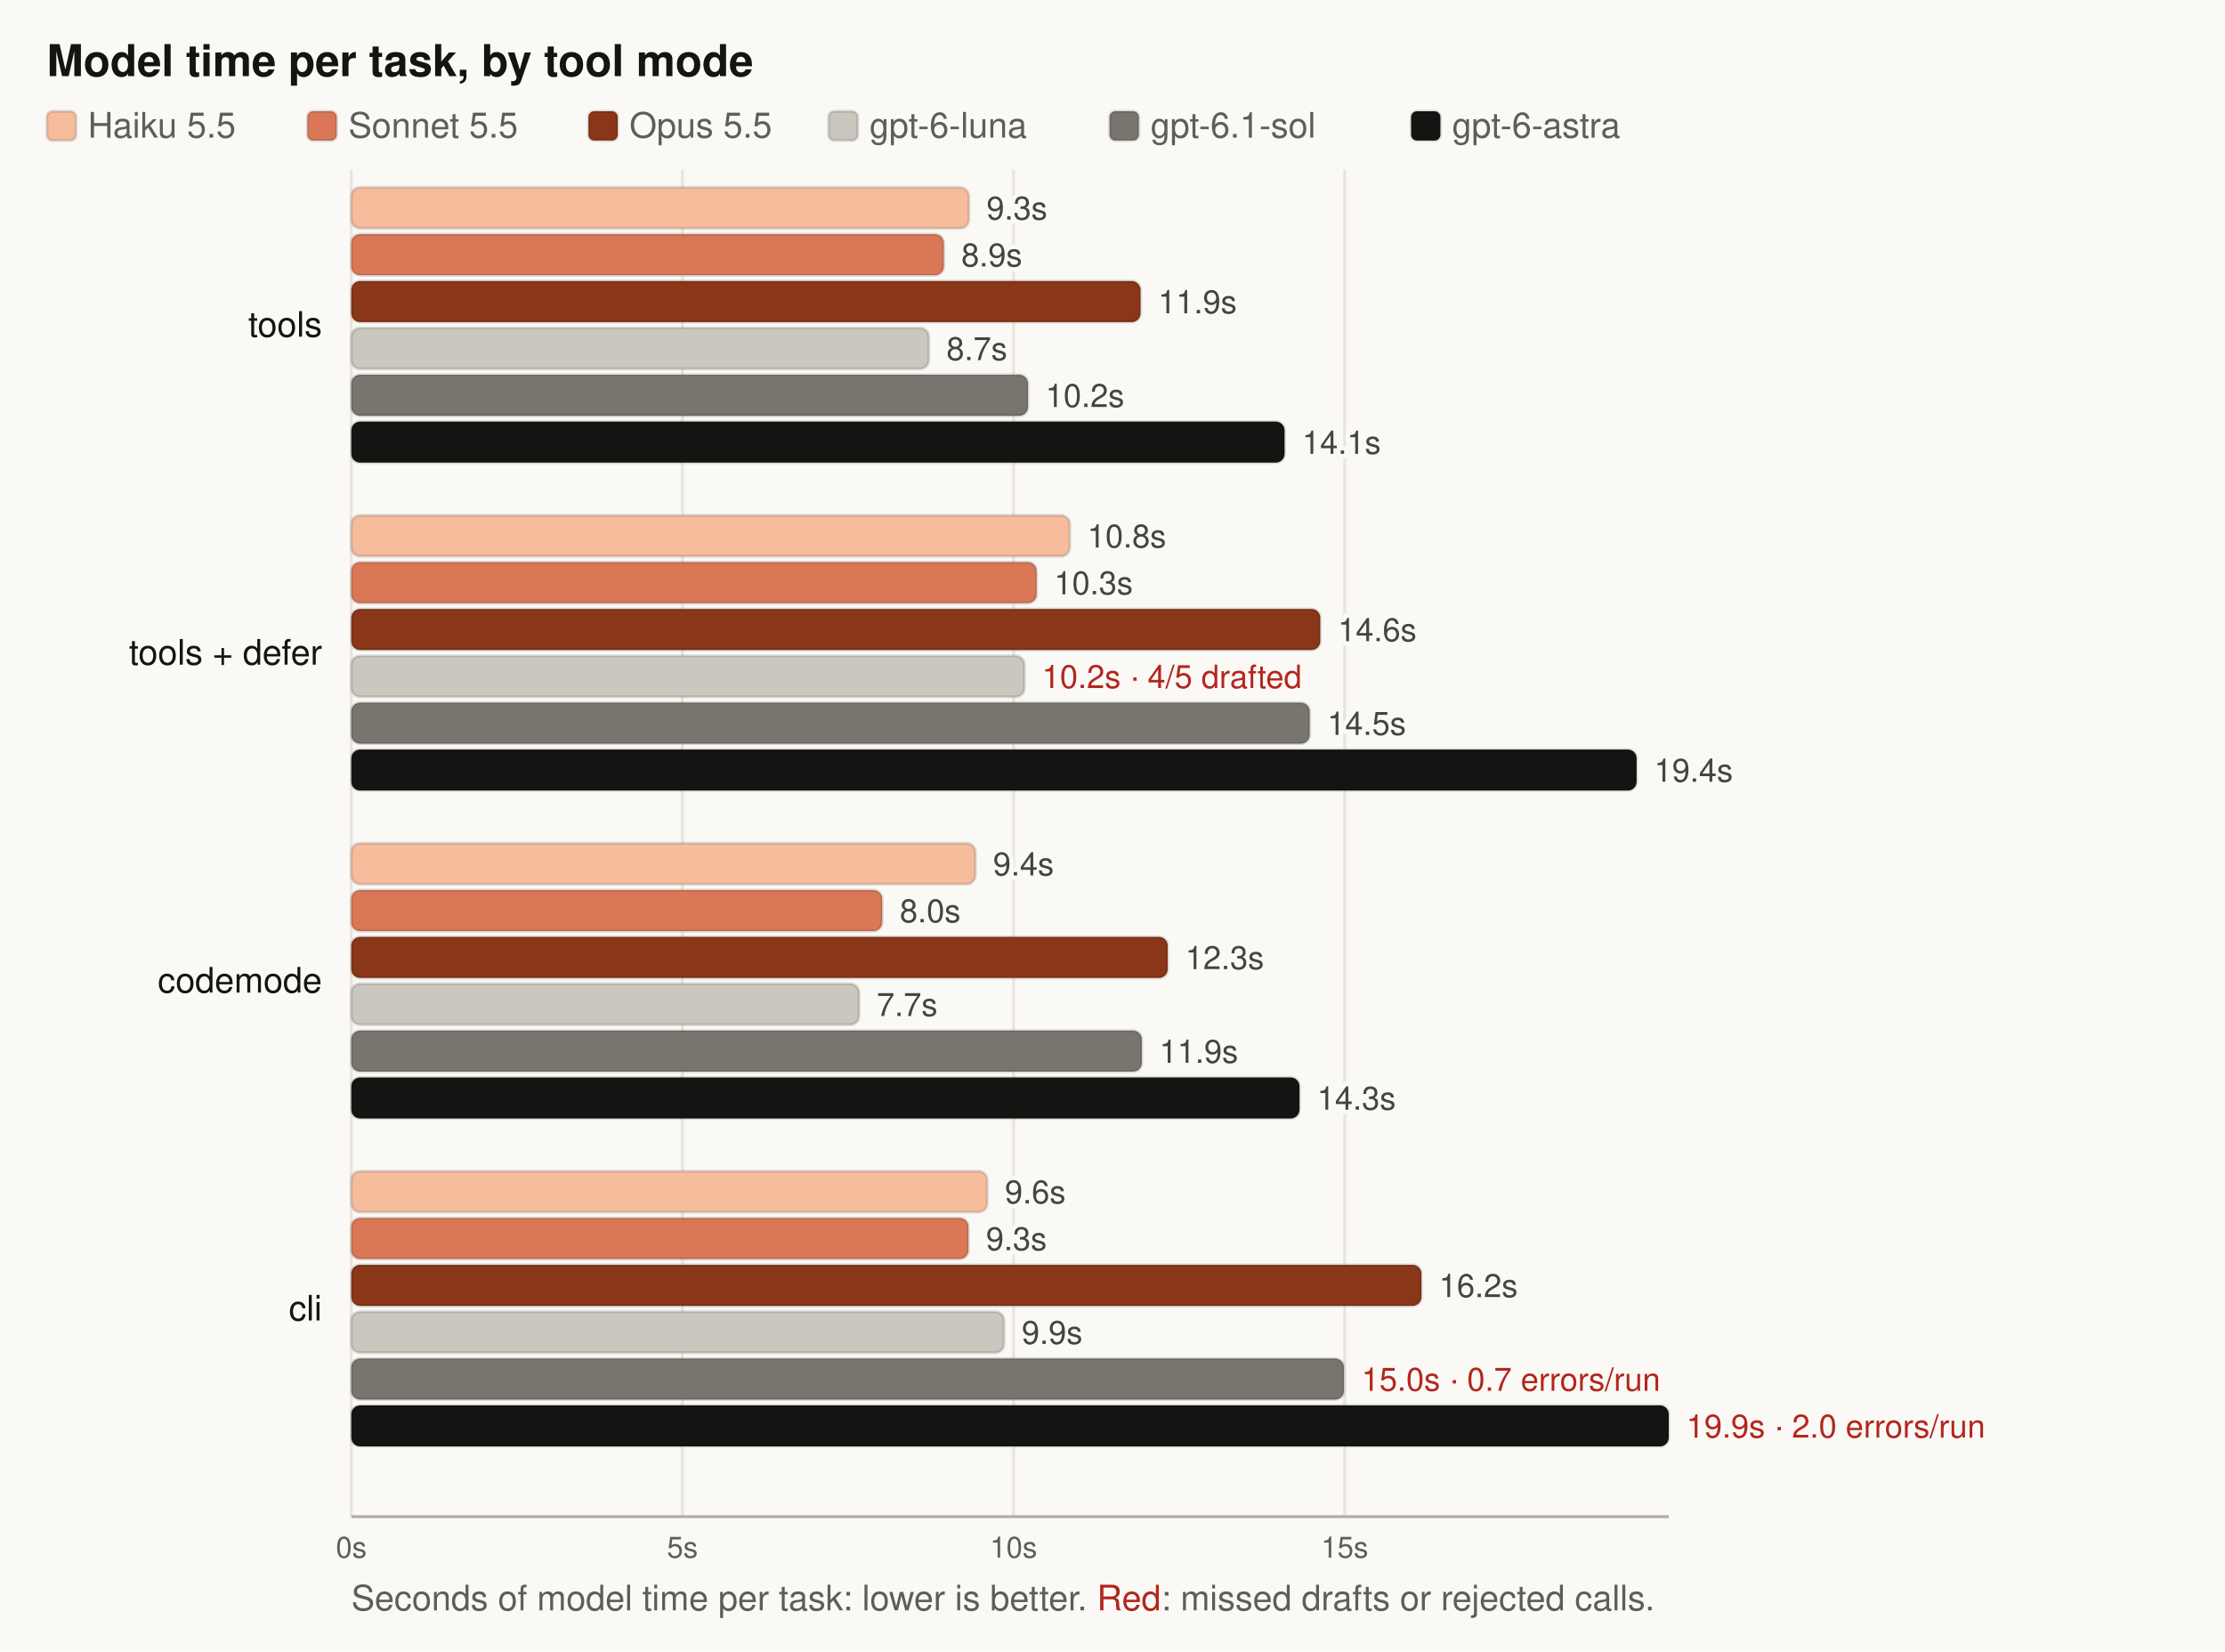
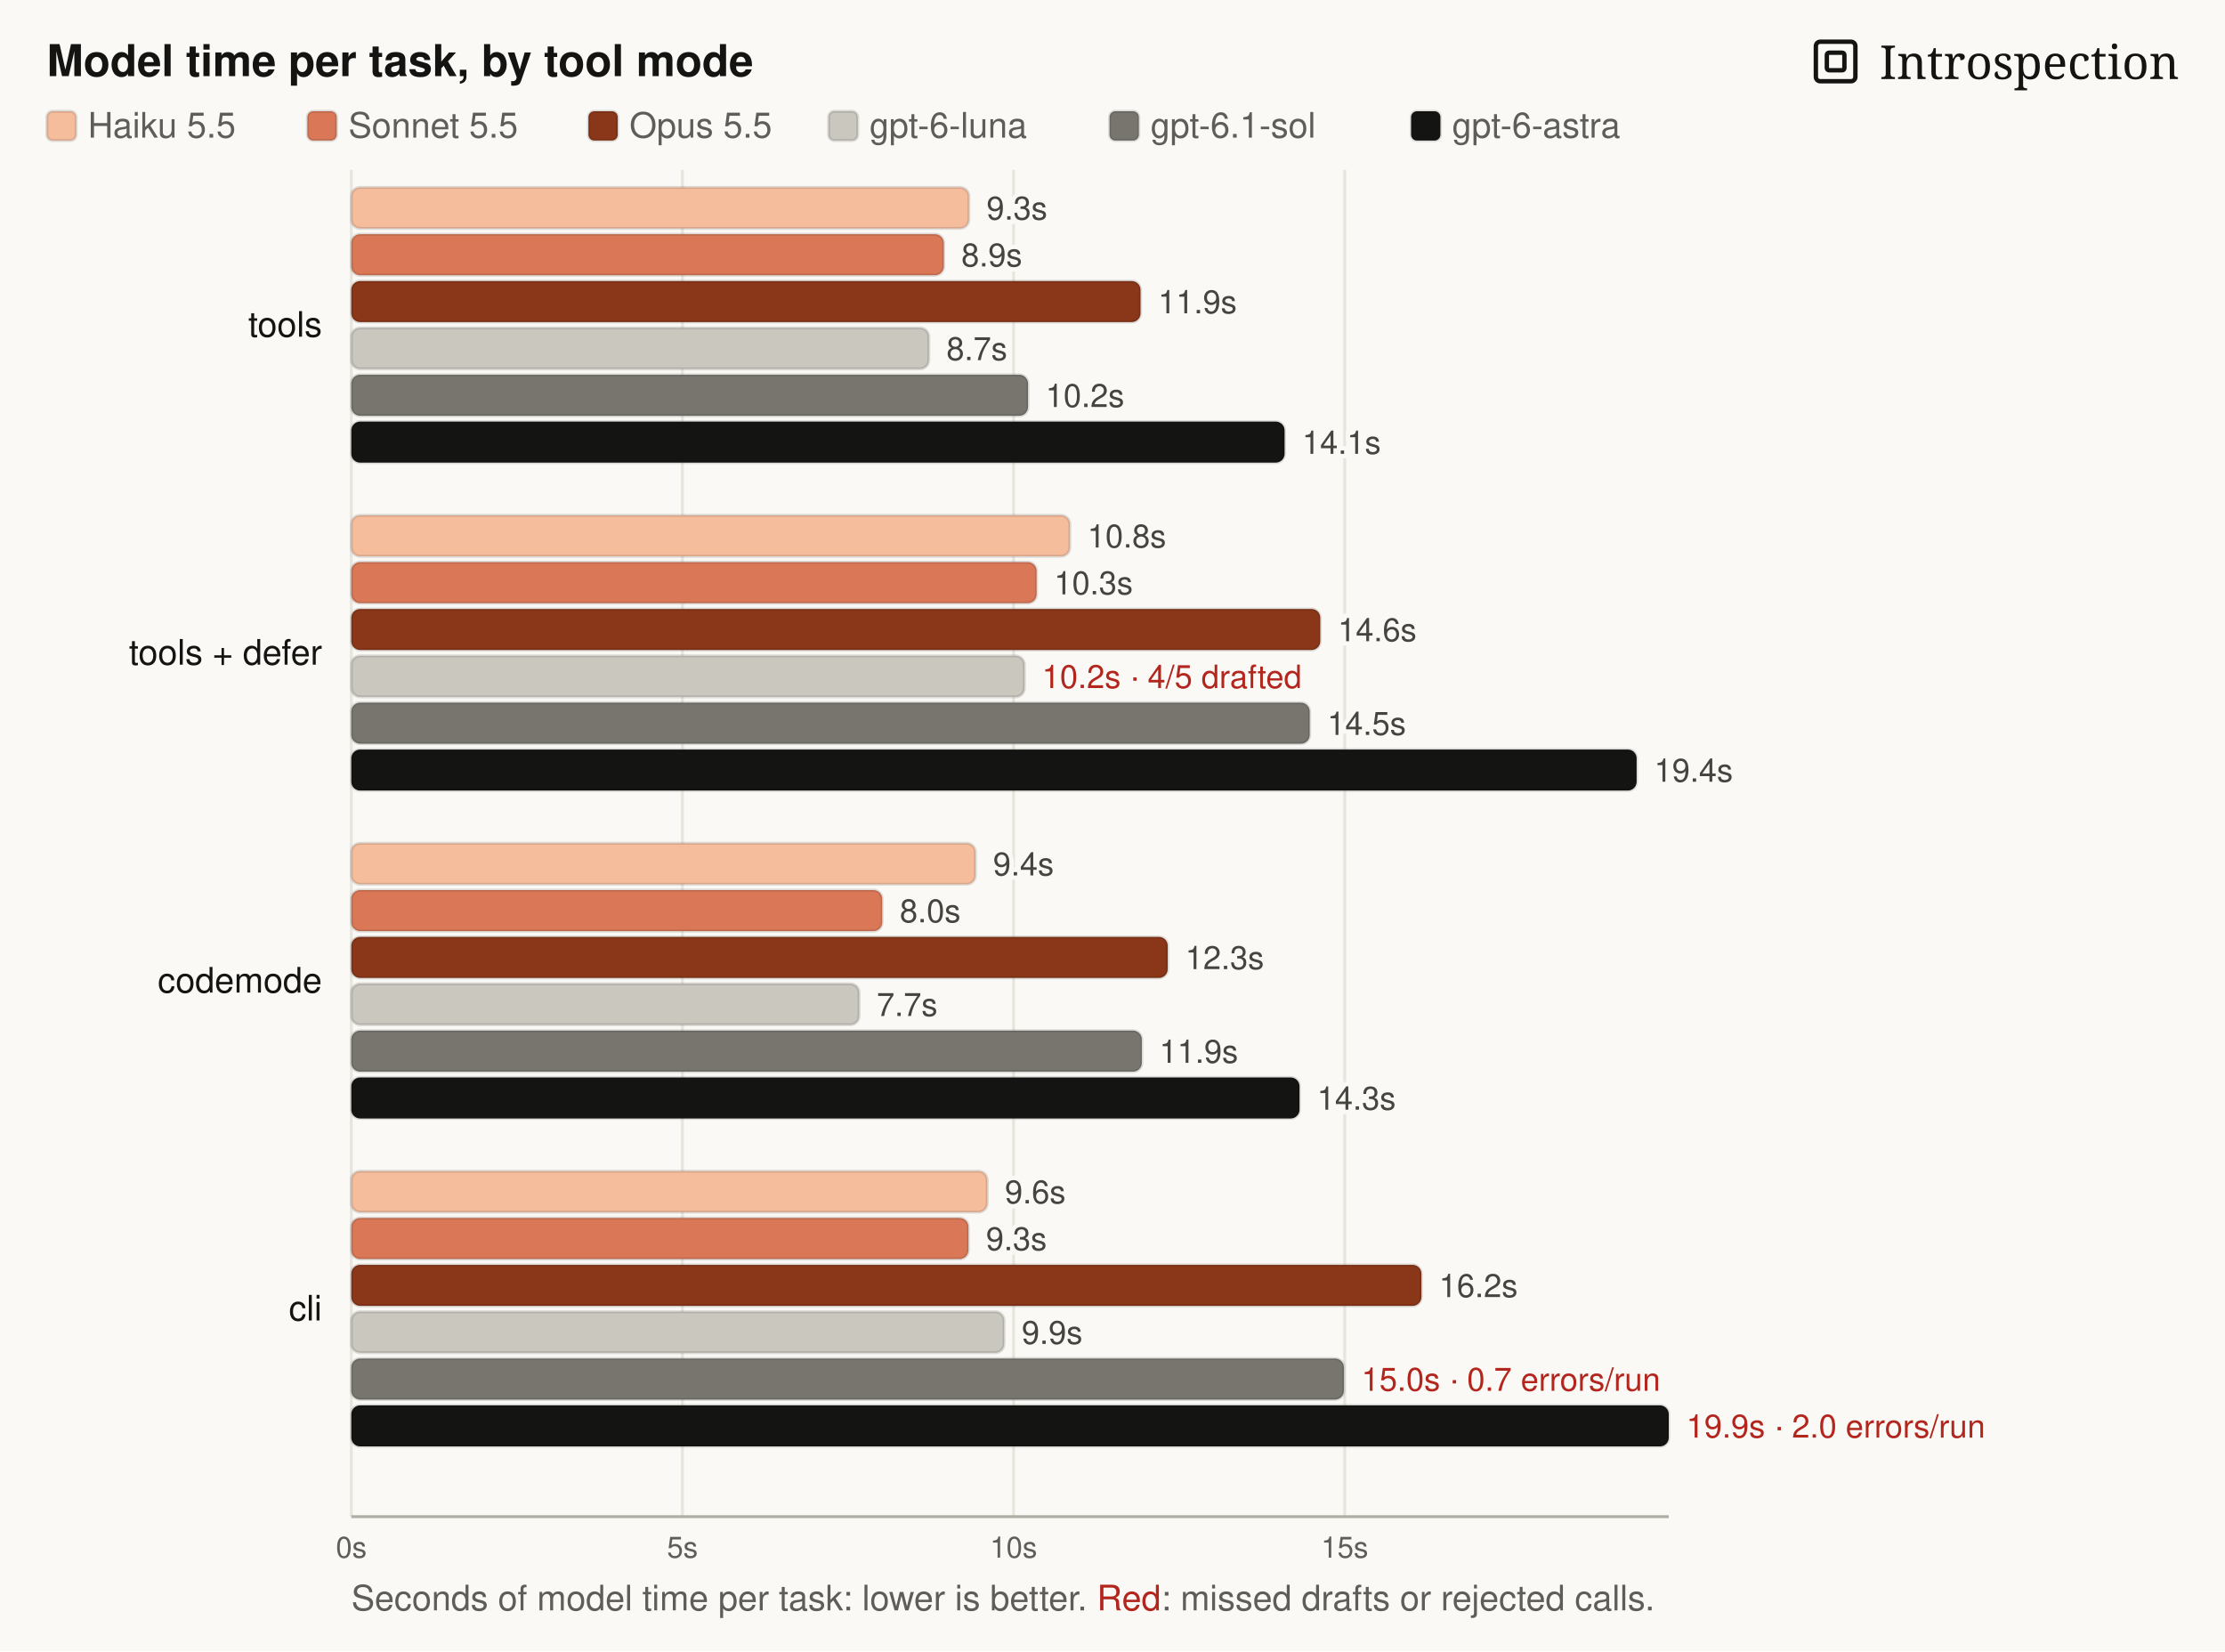
<svg xmlns="http://www.w3.org/2000/svg" width="760" height="564" viewBox="0 0 760 564" font-family="-apple-system, Segoe UI, Helvetica, Arial, sans-serif">
  <rect width="760" height="564" fill="#faf9f5" />
  <text x="16" y="26" font-size="15" font-weight="600" fill="#141413">Model time per task, by tool mode</text>
+   <g transform="translate(618 12) scale(0.75)" fill="none" stroke="#141413" stroke-width="2" stroke-linecap="round" stroke-linejoin="round">
+     <rect x="3" y="3" width="18" height="18" rx="2" />
+     <rect x="8" y="8" width="8" height="8" rx="1" />
+   </g>
+   <text x="642" y="27" font-size="16" font-family="Georgia, serif" fill="#141413">Introspection</text>
  <rect x="16" y="38" width="10" height="10" rx="2" fill="#f6bd9d" stroke="#0000001f" />
  <text x="30" y="47" font-size="12" fill="#5e5d59">Haiku 5.5</text>
  <rect x="105" y="38" width="10" height="10" rx="2" fill="#d97757" stroke="#0000001f" />
  <text x="119" y="47" font-size="12" fill="#5e5d59">Sonnet 5.5</text>
  <rect x="201" y="38" width="10" height="10" rx="2" fill="#8a3618" stroke="#0000001f" />
  <text x="215" y="47" font-size="12" fill="#5e5d59">Opus 5.5</text>
  <rect x="283" y="38" width="10" height="10" rx="2" fill="#c9c7be" stroke="#0000001f" />
  <text x="297" y="47" font-size="12" fill="#5e5d59">gpt-6-luna</text>
  <rect x="379" y="38" width="10" height="10" rx="2" fill="#77756e" stroke="#0000001f" />
  <text x="393" y="47" font-size="12" fill="#5e5d59">gpt-6.1-sol</text>
  <rect x="482" y="38" width="10" height="10" rx="2" fill="#141413" stroke="#0000001f" />
  <text x="496" y="47" font-size="12" fill="#5e5d59">gpt-6-astra</text>
  <line x1="120" y1="58" x2="120" y2="518" stroke="#e8e6dc" />
  <text x="120" y="532" font-size="10" text-anchor="middle" fill="#5e5d59">0s</text>
  <line x1="233.105" y1="58" x2="233.105" y2="518" stroke="#e8e6dc" />
  <text x="233.105" y="532" font-size="10" text-anchor="middle" fill="#5e5d59">5s</text>
  <line x1="346.21" y1="58" x2="346.21" y2="518" stroke="#e8e6dc" />
  <text x="346.21" y="532" font-size="10" text-anchor="middle" fill="#5e5d59">10s</text>
  <line x1="459.315" y1="58" x2="459.315" y2="518" stroke="#e8e6dc" />
  <text x="459.315" y="532" font-size="10" text-anchor="middle" fill="#5e5d59">15s</text>
  <line x1="120" y1="518" x2="570" y2="518" stroke="#b0aea5" />
  <text x="110" y="115" font-size="12" text-anchor="end" fill="#141413">tools</text>
  <rect x="120" y="64" width="210.959" height="14" rx="3" fill="#f6bd9d" stroke="#0000001f" />
  <text x="336.959" y="75" font-size="11" stroke="#faf9f5" stroke-width="3" paint-order="stroke" fill="#45453f">9.3s</text>
  <rect x="120" y="80" width="202.375" height="14" rx="3" fill="#d97757" stroke="#0000001f" />
  <text x="328.375" y="91" font-size="11" stroke="#faf9f5" stroke-width="3" paint-order="stroke" fill="#45453f">8.9s</text>
  <rect x="120" y="96" width="269.575" height="14" rx="3" fill="#8a3618" stroke="#0000001f" />
  <text x="395.575" y="107" font-size="11" stroke="#faf9f5" stroke-width="3" paint-order="stroke" fill="#45453f">11.9s</text>
  <rect x="120" y="112" width="197.278" height="14" rx="3" fill="#c9c7be" stroke="#0000001f" />
  <text x="323.278" y="123" font-size="11" stroke="#faf9f5" stroke-width="3" paint-order="stroke" fill="#45453f">8.7s</text>
  <rect x="120" y="128" width="231.142" height="14" rx="3" fill="#77756e" stroke="#0000001f" />
  <text x="357.142" y="139" font-size="11" stroke="#faf9f5" stroke-width="3" paint-order="stroke" fill="#45453f">10.2s</text>
  <rect x="120" y="144" width="318.775" height="14" rx="3" fill="#141413" stroke="#0000001f" />
  <text x="444.775" y="155" font-size="11" stroke="#faf9f5" stroke-width="3" paint-order="stroke" fill="#45453f">14.1s</text>
  <text x="110" y="227" font-size="12" text-anchor="end" fill="#141413">tools + defer</text>
  <rect x="120" y="176" width="245.434" height="14" rx="3" fill="#f6bd9d" stroke="#0000001f" />
  <text x="371.434" y="187" font-size="11" stroke="#faf9f5" stroke-width="3" paint-order="stroke" fill="#45453f">10.8s</text>
  <rect x="120" y="192" width="234.067" height="14" rx="3" fill="#d97757" stroke="#0000001f" />
  <text x="360.067" y="203" font-size="11" stroke="#faf9f5" stroke-width="3" paint-order="stroke" fill="#45453f">10.3s</text>
  <rect x="120" y="208" width="330.968" height="14" rx="3" fill="#8a3618" stroke="#0000001f" />
  <text x="456.968" y="219" font-size="11" stroke="#faf9f5" stroke-width="3" paint-order="stroke" fill="#45453f">14.6s</text>
  <rect x="120" y="224" width="229.925" height="14" rx="3" fill="#c9c7be" stroke="#0000001f" />
  <text x="355.925" y="235" font-size="11" stroke="#faf9f5" stroke-width="3" paint-order="stroke" fill="#b3261e">10.2s · 4/5 drafted</text>
  <rect x="120" y="240" width="327.356" height="14" rx="3" fill="#77756e" stroke="#0000001f" />
  <text x="453.356" y="251" font-size="11" stroke="#faf9f5" stroke-width="3" paint-order="stroke" fill="#45453f">14.5s</text>
  <rect x="120" y="256" width="439.021" height="14" rx="3" fill="#141413" stroke="#0000001f" />
  <text x="565.021" y="267" font-size="11" stroke="#faf9f5" stroke-width="3" paint-order="stroke" fill="#45453f">19.4s</text>
  <text x="110" y="339" font-size="12" text-anchor="end" fill="#141413">codemode</text>
  <rect x="120" y="288" width="213.19" height="14" rx="3" fill="#f6bd9d" stroke="#0000001f" />
  <text x="339.19" y="299" font-size="11" stroke="#faf9f5" stroke-width="3" paint-order="stroke" fill="#45453f">9.4s</text>
  <rect x="120" y="304" width="181.338" height="14" rx="3" fill="#d97757" stroke="#0000001f" />
  <text x="307.338" y="315" font-size="11" stroke="#faf9f5" stroke-width="3" paint-order="stroke" fill="#45453f">8.0s</text>
  <rect x="120" y="320" width="278.857" height="14" rx="3" fill="#8a3618" stroke="#0000001f" />
  <text x="404.857" y="331" font-size="11" stroke="#faf9f5" stroke-width="3" paint-order="stroke" fill="#45453f">12.3s</text>
  <rect x="120" y="336" width="173.453" height="14" rx="3" fill="#c9c7be" stroke="#0000001f" />
  <text x="299.453" y="347" font-size="11" stroke="#faf9f5" stroke-width="3" paint-order="stroke" fill="#45453f">7.7s</text>
  <rect x="120" y="352" width="270.012" height="14" rx="3" fill="#77756e" stroke="#0000001f" />
  <text x="396.012" y="363" font-size="11" stroke="#faf9f5" stroke-width="3" paint-order="stroke" fill="#45453f">11.9s</text>
  <rect x="120" y="368" width="323.873" height="14" rx="3" fill="#141413" stroke="#0000001f" />
  <text x="449.873" y="379" font-size="11" stroke="#faf9f5" stroke-width="3" paint-order="stroke" fill="#45453f">14.3s</text>
  <text x="110" y="451" font-size="12" text-anchor="end" fill="#141413">cli</text>
  <rect x="120" y="400" width="217.225" height="14" rx="3" fill="#f6bd9d" stroke="#0000001f" />
  <text x="343.225" y="411" font-size="11" stroke="#faf9f5" stroke-width="3" paint-order="stroke" fill="#45453f">9.6s</text>
  <rect x="120" y="416" width="210.783" height="14" rx="3" fill="#d97757" stroke="#0000001f" />
  <text x="336.783" y="427" font-size="11" stroke="#faf9f5" stroke-width="3" paint-order="stroke" fill="#45453f">9.3s</text>
  <rect x="120" y="432" width="365.518" height="14" rx="3" fill="#8a3618" stroke="#0000001f" />
  <text x="491.518" y="443" font-size="11" stroke="#faf9f5" stroke-width="3" paint-order="stroke" fill="#45453f">16.2s</text>
  <rect x="120" y="448" width="222.975" height="14" rx="3" fill="#c9c7be" stroke="#0000001f" />
  <text x="348.975" y="459" font-size="11" stroke="#faf9f5" stroke-width="3" paint-order="stroke" fill="#45453f">9.9s</text>
  <rect x="120" y="464" width="339.029" height="14" rx="3" fill="#77756e" stroke="#0000001f" />
  <text x="465.029" y="475" font-size="11" stroke="#faf9f5" stroke-width="3" paint-order="stroke" fill="#b3261e">15.0s · 0.7 errors/run</text>
  <rect x="120" y="480" width="450" height="14" rx="3" fill="#141413" stroke="#0000001f" />
  <text x="576" y="491" font-size="11" stroke="#faf9f5" stroke-width="3" paint-order="stroke" fill="#b3261e">19.9s · 2.0 errors/run</text>
  <text x="120" y="550" font-size="12" fill="#5e5d59">Seconds of model time per task: lower is better. <tspan fill="#b3261e">Red</tspan>: missed drafts or rejected calls.</text>
</svg>
